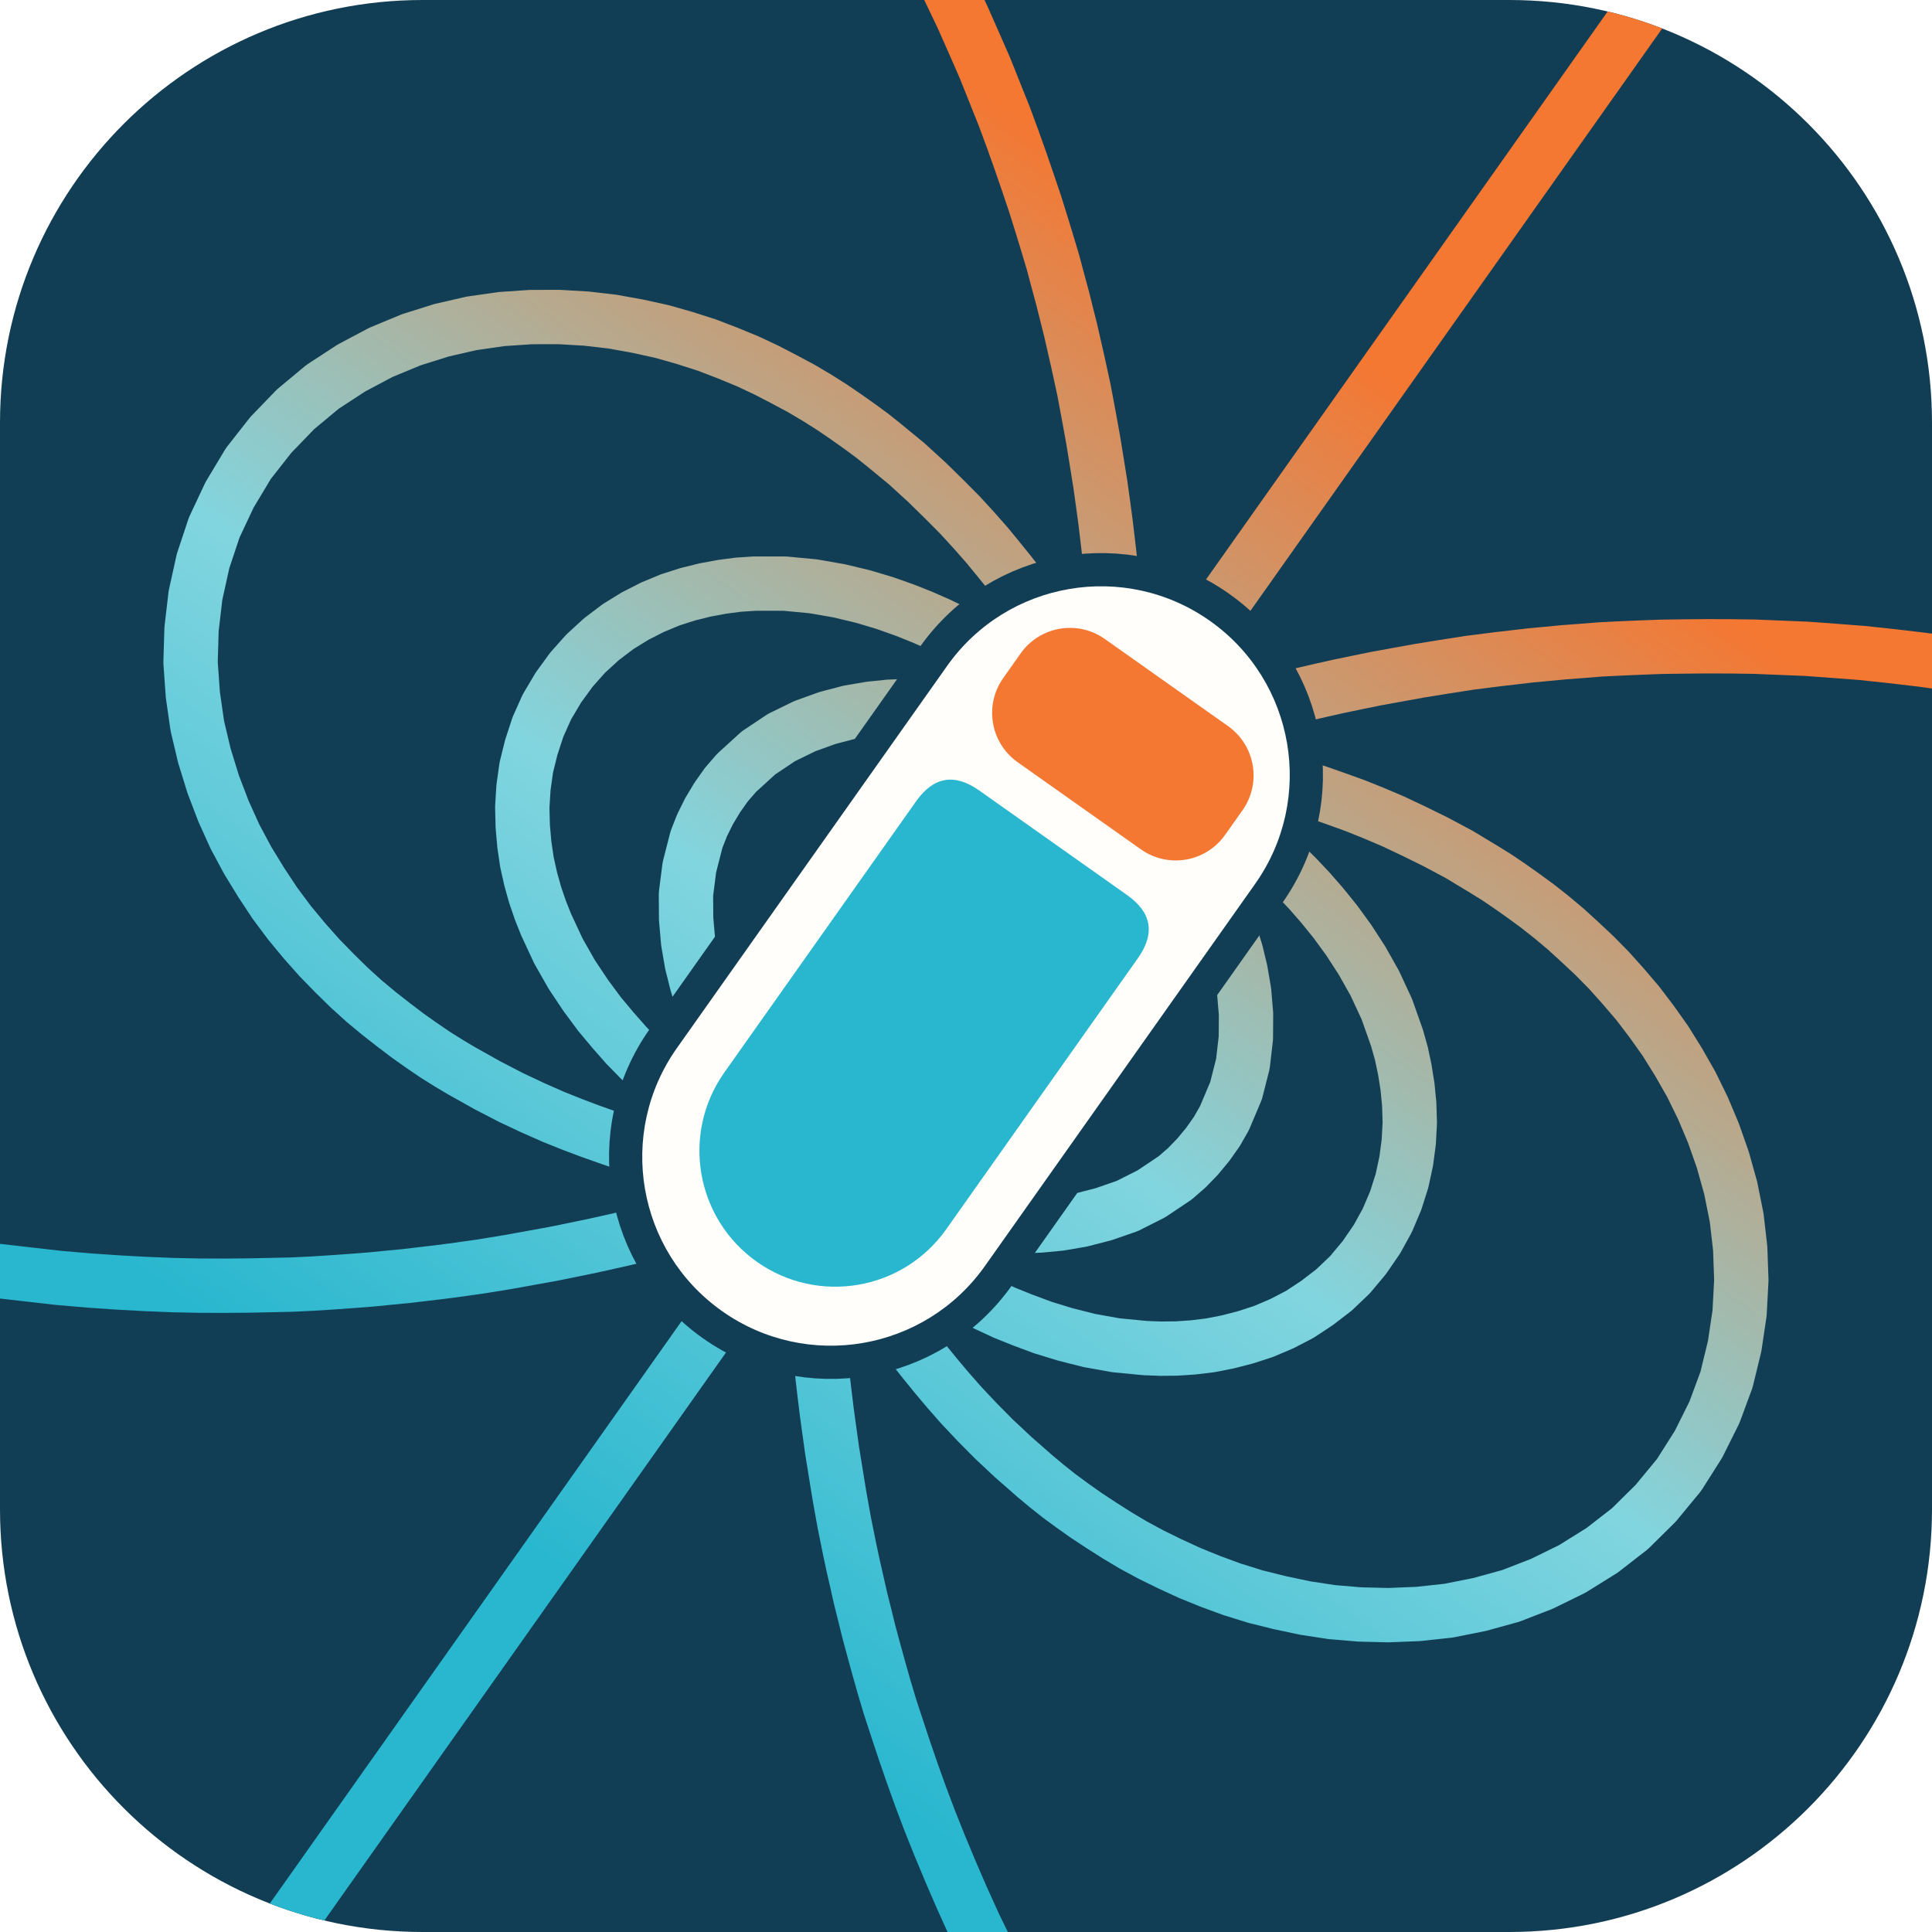
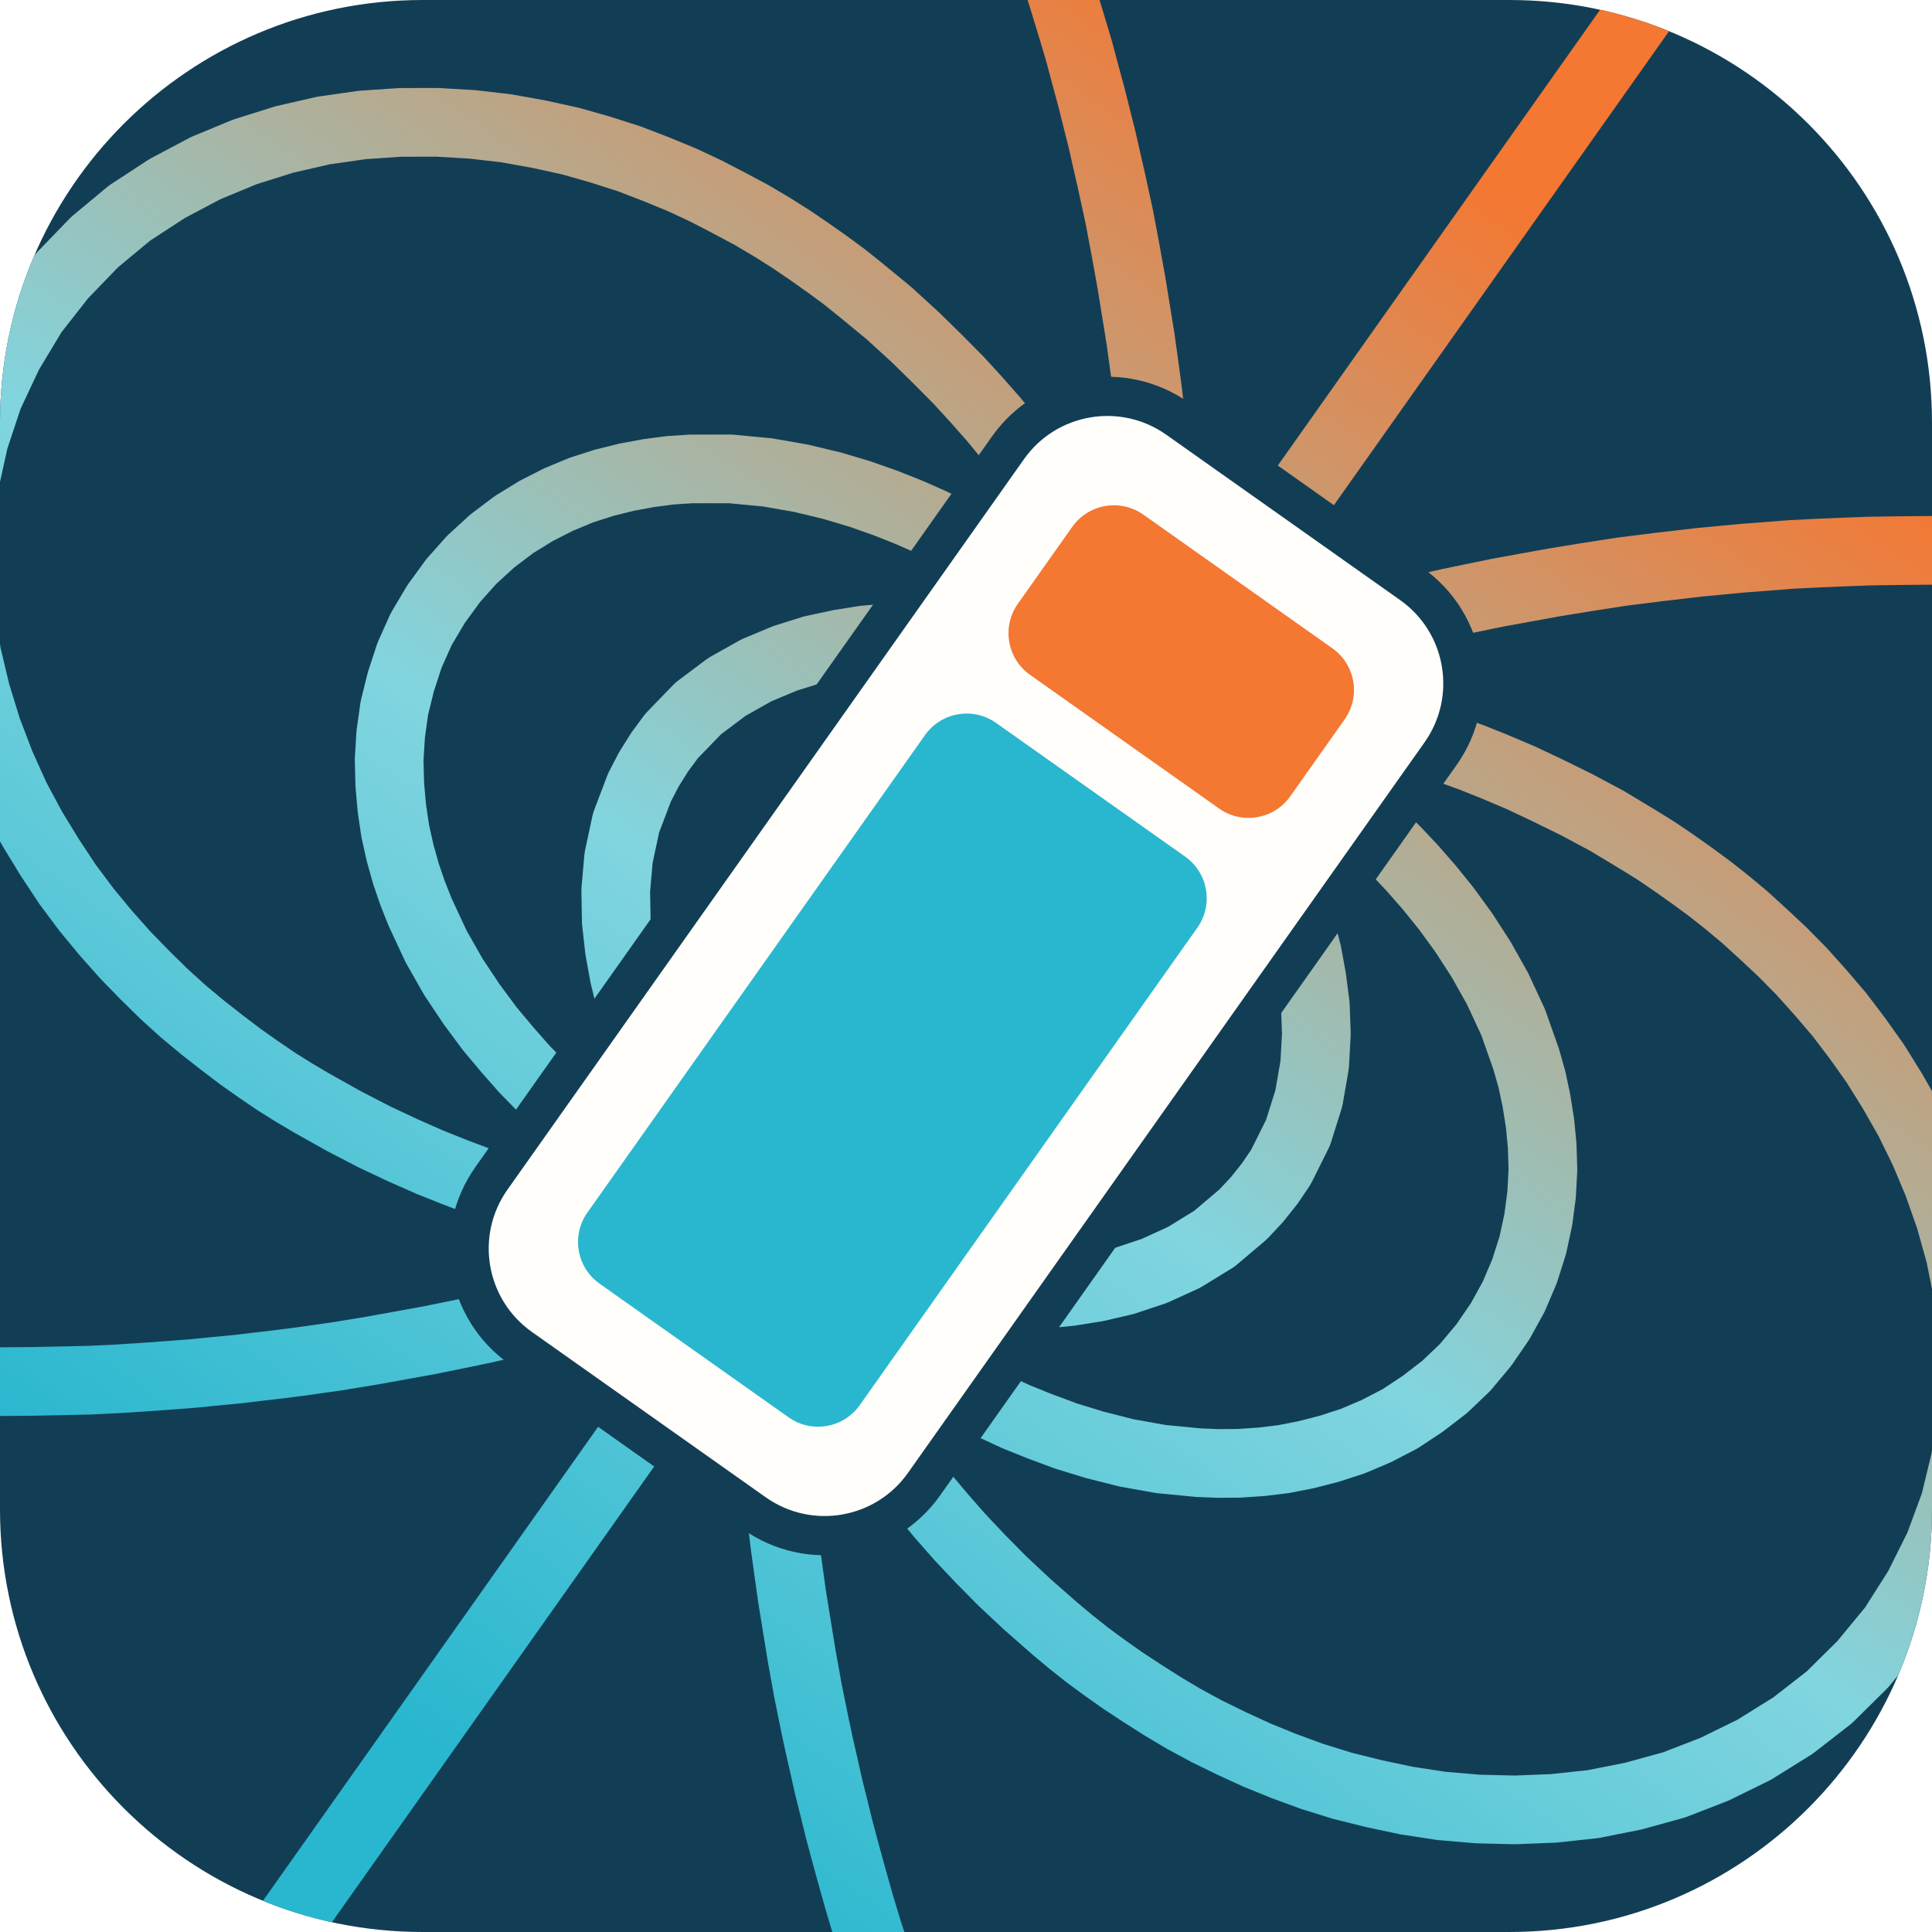
<svg xmlns="http://www.w3.org/2000/svg" viewBox="0 0 64 64" width="64" height="64">
  <defs>
    <clipPath id="c">
      <rect width="64" height="64" rx="14" />
    </clipPath>
    <linearGradient id="f" gradientUnits="userSpaceOnUse" x1="-24" y1="0" x2="24" y2="0">
      <stop offset="0" stop-color="#29b7cf" />
      <stop offset="0.45" stop-color="#81d5df" />
      <stop offset="1" stop-color="#f47732" />
    </linearGradient>
  </defs>
  <rect width="64" height="64" rx="14" fill="#123e55" />
  <g clip-path="url(#c)">
-     <g transform="translate(32,32) rotate(-54.736)" fill="none" stroke="url(#f)" stroke-width="1.8" stroke-linecap="round" stroke-linejoin="round">
+     <g transform="translate(32,32) rotate(-54.736) scale(1.3)" fill="none" stroke="url(#f)" stroke-width="1.75" stroke-linecap="round" stroke-linejoin="round">
      <path d="M9.63,0.49 L10.10,0.86 L10.59,1.25 L11.00,1.57 L11.42,1.91 L11.85,2.27 L12.33,2.67 L12.74,3.01 L13.19,3.40 L13.70,3.84 L14.27,4.35 L14.68,4.72 L15.12,5.13 L15.60,5.58 L16.10,6.07 L16.64,6.60 L17.22,7.19 L17.84,7.83 L18.49,8.54 L18.83,8.92 L19.19,9.32 L19.55,9.74 L19.92,10.17 L20.30,10.63 L20.70,11.11 L21.10,11.62 L21.51,12.15 L21.93,12.70 L22.36,13.29 L22.80,13.90 L23.25,14.54 L23.71,15.21 L24.17,15.92 L24.65,16.66 L25.12,17.44 L25.61,18.26 L26.09,19.12 L26.58,20.02 L27.07,20.97 L27.57,21.96 L28.06,23.00 L28.54,24.09 L29.02,25.24 L29.49,26.43 L29.95,27.69 L30.40,29.01 L30.82,30.38 L31.23,31.83 L31.61,33.33 L31.95,34.90 L32.26,36.55 L32.53,38.26 L32.74,40.04 L32.90,41.90 L32.99,43.82 L33.01,45.82 L32.95,47.89 L32.79,50.03 L32.53,52.23" />
      <path d="M-32.93,48.14 L-33.01,45.99 L-33.00,43.91 L-32.90,41.91 L-32.74,39.99 L-32.51,38.15 L-32.23,36.37 L-31.91,34.68 L-31.54,33.06 L-31.14,31.51 L-30.72,30.03 L-30.27,28.61 L-29.80,27.27 L-29.32,25.98 L-28.83,24.76 L-28.32,23.59 L-27.82,22.48 L-27.31,21.43 L-26.80,20.42 L-26.28,19.47 L-25.78,18.56 L-25.27,17.69 L-24.77,16.87 L-24.28,16.09 L-23.80,15.35 L-23.32,14.64 L-22.85,13.97 L-22.39,13.33 L-21.94,12.72 L-21.51,12.14 L-21.08,11.59 L-20.66,11.07 L-20.25,10.57 L-19.86,10.10 L-19.47,9.65 L-19.10,9.22 L-18.73,8.81 L-18.38,8.42 L-18.04,8.05 L-17.39,7.36 L-16.77,6.73 L-16.20,6.17 L-15.67,5.65 L-15.17,5.18 L-14.71,4.75 L-14.28,4.36 L-13.88,4.00 L-13.33,3.52 L-12.84,3.10 L-12.41,2.73 L-12.02,2.41 L-11.57,2.04 L-11.14,1.69 L-10.72,1.35 L-10.32,1.04 L-9.84,0.66" />
      <path d="M9.33,0.73 L9.57,1.28 L9.81,1.83 L10.04,2.39 L10.23,2.85 L10.43,3.35 L10.65,3.92 L10.84,4.42 L11.04,4.99 L11.25,5.62 L11.47,6.35 L11.62,6.88 L11.78,7.46 L11.93,8.09 L12.08,8.78 L12.21,9.52 L12.34,10.33 L12.45,11.21 L12.52,12.17 L12.55,12.67 L12.56,13.20 L12.56,13.75 L12.55,14.32 L12.52,14.90 L12.47,15.51 L12.39,16.15 L12.30,16.80 L12.18,17.47 L12.02,18.17 L11.84,18.88 L11.61,19.61 L11.35,20.35 L11.03,21.11 L10.67,21.88 L10.25,22.65 L9.77,23.42 L9.23,24.18 L8.62,24.93 L7.93,25.66 L7.17,26.34 L6.33,26.98 L5.41,27.56 L4.42,28.06 L3.36,28.48 L2.24,28.78 L1.07,28.96 L-0.13,29.02 L-1.34,28.93 L-2.52,28.72 L-3.64,28.38 L-4.71,27.93 L-5.70,27.39 L-6.62,26.78 L-7.45,26.10 L-8.21,25.38 L-8.88,24.62 L-9.48,23.84 L-10.01,23.05 L-10.48,22.25 L-10.88,21.45 L-11.22,20.66 L-11.52,19.89 L-11.77,19.12 L-11.97,18.38 L-12.14,17.65 L-12.27,16.95 L-12.38,16.27 L-12.46,15.61 L-12.51,14.97 L-12.54,14.36 L-12.56,13.76 L-12.56,13.20 L-12.55,12.65 L-12.52,12.12 L-12.48,11.62 L-12.38,10.67 L-12.26,9.80 L-12.12,9.01 L-11.97,8.27 L-11.81,7.60 L-11.65,6.99 L-11.49,6.42 L-11.34,5.91 L-11.11,5.21 L-10.90,4.60 L-10.70,4.06 L-10.52,3.58 L-10.31,3.04 L-10.11,2.56 L-9.88,1.99 L-9.64,1.44 L-9.40,0.89" />
      <path d="M9.03,0.80 L9.05,1.40 L9.06,2.00 L9.07,2.60 L9.07,3.20 L9.06,3.75 L9.03,4.38 L9.00,4.93 L8.95,5.54 L8.88,6.23 L8.81,6.73 L8.72,7.27 L8.60,7.86 L8.45,8.48 L8.26,9.15 L8.02,9.86 L7.72,10.61 L7.35,11.39 L6.88,12.21 L6.30,13.03 L5.96,13.45 L5.59,13.85 L5.18,14.25 L4.74,14.63 L4.25,15.00 L3.71,15.34 L3.14,15.64 L2.53,15.90 L1.87,16.11 L1.18,16.26 L0.47,16.34 L-0.27,16.35 L-1.01,16.29 L-1.72,16.15 L-2.40,15.94 L-3.04,15.69 L-3.64,15.38 L-4.19,15.04 L-4.70,14.66 L-5.16,14.27 L-5.59,13.86 L-5.97,13.44 L-6.32,13.01 L-6.63,12.58 L-6.91,12.15 L-7.39,11.31 L-7.77,10.50 L-8.07,9.72 L-8.31,8.99 L-8.49,8.31 L-8.64,7.68 L-8.75,7.08 L-8.84,6.53 L-8.90,6.03 L-8.97,5.33 L-9.02,4.72 L-9.04,4.18 L-9.06,3.55 L-9.07,3.01 L-9.07,2.41 L-9.06,1.81 L-9.04,1.21" />
-       <path d="M8.73,0.75 L8.52,1.31 L8.31,1.88 L8.09,2.43 L7.86,2.99 L7.64,3.49 L7.38,4.07 L7.13,4.56 L6.84,5.10 L6.49,5.70 L6.22,6.13 L5.90,6.57 L5.54,7.04 L5.12,7.52 L4.63,8.01 L4.06,8.49 L3.40,8.95 L2.65,9.36 L1.79,9.69 L0.83,9.90 L0.32,9.95 L-0.20,9.95 L-0.73,9.91 L-1.24,9.83 L-1.73,9.71 L-2.62,9.37 L-3.41,8.95 L-4.08,8.47 L-4.67,7.97 L-5.17,7.47 L-5.60,6.97 L-5.97,6.49 L-6.29,6.02 L-6.56,5.59 L-6.91,4.98 L-7.20,4.43 L-7.44,3.93 L-7.70,3.35 L-7.92,2.85 L-8.14,2.29 L-8.36,1.73 L-8.57,1.17" />
-       <path d="M8.43,0.57 L8.01,0.99 L7.58,1.41 L7.15,1.82 L6.70,2.23 L6.30,2.60 L5.82,3.01 L5.39,3.35 L4.90,3.72 L4.33,4.11 L3.89,4.37 L3.41,4.64 L2.87,4.89 L2.28,5.11 L1.61,5.31 L0.89,5.44 L0.09,5.50 L-0.73,5.46 L-1.50,5.33 L-2.20,5.14 L-2.82,4.91 L-3.39,4.65 L-3.89,4.38 L-4.34,4.10 L-4.93,3.70 L-5.44,3.32 L-5.87,2.96 L-6.37,2.54 L-6.77,2.17 L-7.22,1.76 L-7.65,1.34 L-8.08,0.92 L-8.50,0.50" />
+       <path d="M8.70,0.74 L8.47,1.30 L8.24,1.85 L8.00,2.40 L7.75,2.95 L7.52,3.44 L7.23,4.01 L6.97,4.49 L6.67,5.02 L6.29,5.61 L6.00,6.02 L5.67,6.46 L5.29,6.91 L4.84,7.37 L4.33,7.84 L3.74,8.29 L3.07,8.71 L2.29,9.08 L1.42,9.36 L0.45,9.51 L-0.06,9.52 L-0.58,9.49 L-1.09,9.42 L-2.02,9.18 L-2.86,8.82 L-3.58,8.40 L-4.22,7.93 L-4.76,7.45 L-5.23,6.97 L-5.64,6.50 L-5.99,6.04 L-6.29,5.61 L-6.68,5.00 L-7.00,4.45 L-7.26,3.96 L-7.55,3.38 L-7.79,2.88 L-8.04,2.32 L-8.27,1.77 L-8.51,1.22 L-8.73,0.66" />
+       <path d="M8.39,0.51 L7.93,0.90 L7.46,1.28 L7.00,1.66 L6.52,2.03 L6.09,2.36 L5.57,2.73 L5.12,3.03 L4.60,3.36 L4.00,3.70 L3.54,3.93 L3.04,4.15 L2.49,4.36 L1.87,4.55 L1.20,4.69 L0.46,4.77 L-0.33,4.78 L-1.11,4.70 L-1.81,4.56 L-2.45,4.37 L-3.03,4.16 L-3.55,3.93 L-4.02,3.69 L-4.64,3.33 L-5.18,2.99 L-5.64,2.68 L-6.16,2.30 L-6.60,1.97 L-7.08,1.59 L-7.54,1.21 L-8.01,0.83 L-8.47,0.45" />
      <path d="M9.63,-0.49 L10.10,-0.86 L10.59,-1.25 L11.00,-1.57 L11.42,-1.91 L11.85,-2.27 L12.33,-2.67 L12.74,-3.01 L13.19,-3.40 L13.70,-3.84 L14.27,-4.35 L14.68,-4.72 L15.12,-5.13 L15.60,-5.58 L16.10,-6.07 L16.64,-6.60 L17.22,-7.19 L17.84,-7.83 L18.49,-8.54 L18.83,-8.92 L19.19,-9.32 L19.55,-9.74 L19.92,-10.17 L20.30,-10.63 L20.70,-11.11 L21.10,-11.62 L21.51,-12.15 L21.93,-12.70 L22.36,-13.29 L22.80,-13.90 L23.25,-14.54 L23.71,-15.21 L24.17,-15.92 L24.65,-16.66 L25.12,-17.44 L25.61,-18.26 L26.09,-19.12 L26.58,-20.02 L27.07,-20.97 L27.57,-21.96 L28.06,-23.00 L28.54,-24.09 L29.02,-25.24 L29.49,-26.43 L29.95,-27.69 L30.40,-29.01 L30.82,-30.38 L31.23,-31.83 L31.61,-33.33 L31.95,-34.90 L32.26,-36.55 L32.53,-38.26 L32.74,-40.04 L32.90,-41.90 L32.99,-43.82 L33.01,-45.82 L32.95,-47.89 L32.79,-50.03 L32.53,-52.23" />
      <path d="M-32.93,-48.14 L-33.01,-45.99 L-33.00,-43.91 L-32.90,-41.91 L-32.74,-39.99 L-32.51,-38.15 L-32.23,-36.37 L-31.91,-34.68 L-31.54,-33.06 L-31.14,-31.51 L-30.72,-30.03 L-30.27,-28.61 L-29.80,-27.27 L-29.32,-25.98 L-28.83,-24.76 L-28.32,-23.59 L-27.82,-22.48 L-27.31,-21.43 L-26.80,-20.42 L-26.28,-19.47 L-25.78,-18.56 L-25.27,-17.69 L-24.77,-16.87 L-24.28,-16.09 L-23.80,-15.35 L-23.32,-14.64 L-22.85,-13.97 L-22.39,-13.33 L-21.94,-12.72 L-21.51,-12.14 L-21.08,-11.59 L-20.66,-11.07 L-20.25,-10.57 L-19.86,-10.10 L-19.47,-9.65 L-19.10,-9.22 L-18.73,-8.81 L-18.38,-8.42 L-18.04,-8.05 L-17.39,-7.36 L-16.77,-6.73 L-16.20,-6.17 L-15.67,-5.65 L-15.17,-5.18 L-14.71,-4.75 L-14.28,-4.36 L-13.88,-4.00 L-13.33,-3.52 L-12.84,-3.10 L-12.41,-2.73 L-12.02,-2.41 L-11.57,-2.04 L-11.14,-1.69 L-10.72,-1.35 L-10.32,-1.04 L-9.84,-0.66" />
      <path d="M9.33,-0.73 L9.57,-1.28 L9.81,-1.83 L10.04,-2.39 L10.23,-2.85 L10.43,-3.35 L10.65,-3.92 L10.84,-4.42 L11.04,-4.99 L11.25,-5.62 L11.47,-6.35 L11.62,-6.88 L11.78,-7.46 L11.93,-8.09 L12.08,-8.78 L12.21,-9.52 L12.34,-10.33 L12.45,-11.21 L12.52,-12.17 L12.55,-12.67 L12.56,-13.20 L12.56,-13.75 L12.55,-14.32 L12.52,-14.90 L12.47,-15.51 L12.39,-16.15 L12.30,-16.80 L12.18,-17.47 L12.02,-18.17 L11.84,-18.88 L11.61,-19.61 L11.35,-20.35 L11.03,-21.11 L10.67,-21.88 L10.25,-22.65 L9.77,-23.42 L9.23,-24.18 L8.62,-24.93 L7.93,-25.66 L7.17,-26.34 L6.33,-26.98 L5.41,-27.56 L4.42,-28.06 L3.36,-28.48 L2.24,-28.78 L1.07,-28.96 L-0.13,-29.02 L-1.34,-28.93 L-2.52,-28.72 L-3.64,-28.38 L-4.71,-27.93 L-5.70,-27.39 L-6.62,-26.78 L-7.45,-26.10 L-8.21,-25.38 L-8.88,-24.62 L-9.48,-23.84 L-10.01,-23.05 L-10.48,-22.25 L-10.88,-21.45 L-11.22,-20.66 L-11.52,-19.89 L-11.77,-19.12 L-11.97,-18.38 L-12.14,-17.65 L-12.27,-16.95 L-12.38,-16.27 L-12.46,-15.61 L-12.51,-14.97 L-12.54,-14.36 L-12.56,-13.76 L-12.56,-13.20 L-12.55,-12.65 L-12.52,-12.12 L-12.48,-11.62 L-12.38,-10.67 L-12.26,-9.80 L-12.12,-9.01 L-11.97,-8.27 L-11.81,-7.60 L-11.65,-6.99 L-11.49,-6.42 L-11.34,-5.91 L-11.11,-5.21 L-10.90,-4.60 L-10.70,-4.06 L-10.52,-3.58 L-10.31,-3.04 L-10.11,-2.56 L-9.88,-1.99 L-9.64,-1.44 L-9.40,-0.89" />
      <path d="M9.03,-0.80 L9.05,-1.40 L9.06,-2.00 L9.07,-2.60 L9.07,-3.20 L9.06,-3.75 L9.03,-4.38 L9.00,-4.93 L8.95,-5.54 L8.88,-6.23 L8.81,-6.73 L8.72,-7.27 L8.60,-7.86 L8.45,-8.48 L8.26,-9.15 L8.02,-9.86 L7.72,-10.61 L7.35,-11.39 L6.88,-12.21 L6.30,-13.03 L5.96,-13.45 L5.59,-13.85 L5.18,-14.25 L4.74,-14.63 L4.25,-15.00 L3.71,-15.34 L3.14,-15.64 L2.53,-15.90 L1.87,-16.11 L1.18,-16.26 L0.47,-16.34 L-0.27,-16.35 L-1.01,-16.29 L-1.72,-16.15 L-2.40,-15.94 L-3.04,-15.69 L-3.64,-15.38 L-4.19,-15.04 L-4.70,-14.66 L-5.16,-14.27 L-5.59,-13.86 L-5.97,-13.44 L-6.32,-13.01 L-6.63,-12.58 L-6.91,-12.15 L-7.39,-11.31 L-7.77,-10.50 L-8.07,-9.72 L-8.31,-8.99 L-8.49,-8.31 L-8.64,-7.68 L-8.75,-7.08 L-8.84,-6.53 L-8.90,-6.03 L-8.97,-5.33 L-9.02,-4.72 L-9.04,-4.18 L-9.06,-3.55 L-9.07,-3.01 L-9.07,-2.41 L-9.06,-1.81 L-9.04,-1.21" />
-       <path d="M8.73,-0.75 L8.52,-1.31 L8.31,-1.88 L8.09,-2.43 L7.86,-2.99 L7.64,-3.49 L7.38,-4.07 L7.13,-4.56 L6.84,-5.10 L6.49,-5.70 L6.22,-6.13 L5.90,-6.57 L5.54,-7.04 L5.12,-7.52 L4.63,-8.01 L4.06,-8.49 L3.40,-8.95 L2.65,-9.36 L1.79,-9.69 L0.83,-9.90 L0.32,-9.95 L-0.20,-9.95 L-0.73,-9.91 L-1.24,-9.83 L-1.73,-9.71 L-2.62,-9.37 L-3.41,-8.95 L-4.08,-8.47 L-4.67,-7.97 L-5.17,-7.47 L-5.60,-6.97 L-5.97,-6.49 L-6.29,-6.02 L-6.56,-5.59 L-6.91,-4.98 L-7.20,-4.43 L-7.44,-3.93 L-7.70,-3.35 L-7.92,-2.85 L-8.14,-2.29 L-8.36,-1.73 L-8.57,-1.17" />
-       <path d="M8.43,-0.57 L8.01,-0.99 L7.58,-1.41 L7.15,-1.82 L6.70,-2.23 L6.30,-2.60 L5.82,-3.01 L5.39,-3.35 L4.90,-3.72 L4.33,-4.11 L3.89,-4.37 L3.41,-4.64 L2.87,-4.89 L2.28,-5.11 L1.61,-5.31 L0.89,-5.44 L0.09,-5.50 L-0.73,-5.46 L-1.50,-5.33 L-2.20,-5.14 L-2.82,-4.91 L-3.39,-4.65 L-3.89,-4.38 L-4.34,-4.10 L-4.93,-3.70 L-5.44,-3.32 L-5.87,-2.96 L-6.37,-2.54 L-6.77,-2.17 L-7.22,-1.76 L-7.65,-1.34 L-8.08,-0.92 L-8.50,-0.50" />
+       <path d="M8.70,-0.74 L8.47,-1.30 L8.24,-1.85 L8.00,-2.40 L7.75,-2.95 L7.52,-3.44 L7.23,-4.01 L6.97,-4.49 L6.67,-5.02 L6.29,-5.61 L6.00,-6.02 L5.67,-6.46 L5.29,-6.91 L4.84,-7.37 L4.33,-7.84 L3.74,-8.29 L3.07,-8.71 L2.29,-9.08 L1.42,-9.36 L0.45,-9.51 L-0.06,-9.52 L-0.58,-9.49 L-1.09,-9.42 L-2.02,-9.18 L-2.86,-8.82 L-3.58,-8.40 L-4.22,-7.93 L-4.76,-7.45 L-5.23,-6.97 L-5.64,-6.50 L-5.99,-6.04 L-6.29,-5.61 L-6.68,-5.00 L-7.00,-4.45 L-7.26,-3.96 L-7.55,-3.38 L-7.79,-2.88 L-8.04,-2.32 L-8.27,-1.77 L-8.51,-1.22 L-8.73,-0.66" />
+       <path d="M8.39,-0.51 L7.93,-0.90 L7.46,-1.28 L7.00,-1.66 L6.52,-2.03 L6.09,-2.36 L5.57,-2.73 L5.12,-3.03 L4.60,-3.36 L4.00,-3.70 L3.54,-3.93 L3.04,-4.15 L2.49,-4.36 L1.87,-4.55 L1.20,-4.69 L0.46,-4.77 L-0.33,-4.78 L-1.11,-4.70 L-1.81,-4.56 L-2.45,-4.37 L-3.03,-4.16 L-3.55,-3.93 L-4.02,-3.69 L-4.64,-3.33 L-5.18,-2.99 L-5.64,-2.68 L-6.16,-2.30 L-6.60,-1.97 L-7.08,-1.59 L-7.54,-1.21 L-8.01,-0.83 L-8.47,-0.45" />
      <path d="M9,0 L80,0" />
      <path d="M-9,0 L-80,0" />
    </g>
  </g>
-   <g transform="translate(32,32) rotate(-54.736)">
-     <rect x="-14" y="-6.25" width="28" height="12.5" rx="6.25" fill="#fffefa" stroke="#123e55" stroke-width="2.2" paint-order="stroke" />
-     <path d="M-7.5,-4.5 H3.5 Q5,-4.5 5,-3 V3 Q5,4.5 3.5,4.5 H-7.5 A4.5,4.5 0 0 1 -7.5,-4.5 Z" fill="#29b7cf" />
-     <rect x="6.5" y="-4.5" width="5" height="9" rx="2" fill="#f47732" />
+   <g transform="translate(32,32) rotate(-54.736) scale(1.3)">
+     <rect x="-14" y="-6.25" width="28" height="12.5" rx="2.6" fill="#fffefa" stroke="#123e55" stroke-width="2" paint-order="stroke" />
+     <rect x="-12" y="-4.25" width="17.5" height="8.5" rx="1.3" fill="#29b7cf" />
+     <rect x="7" y="-4.25" width="5" height="8.5" rx="1.3" fill="#f47732" />
  </g>
</svg>
